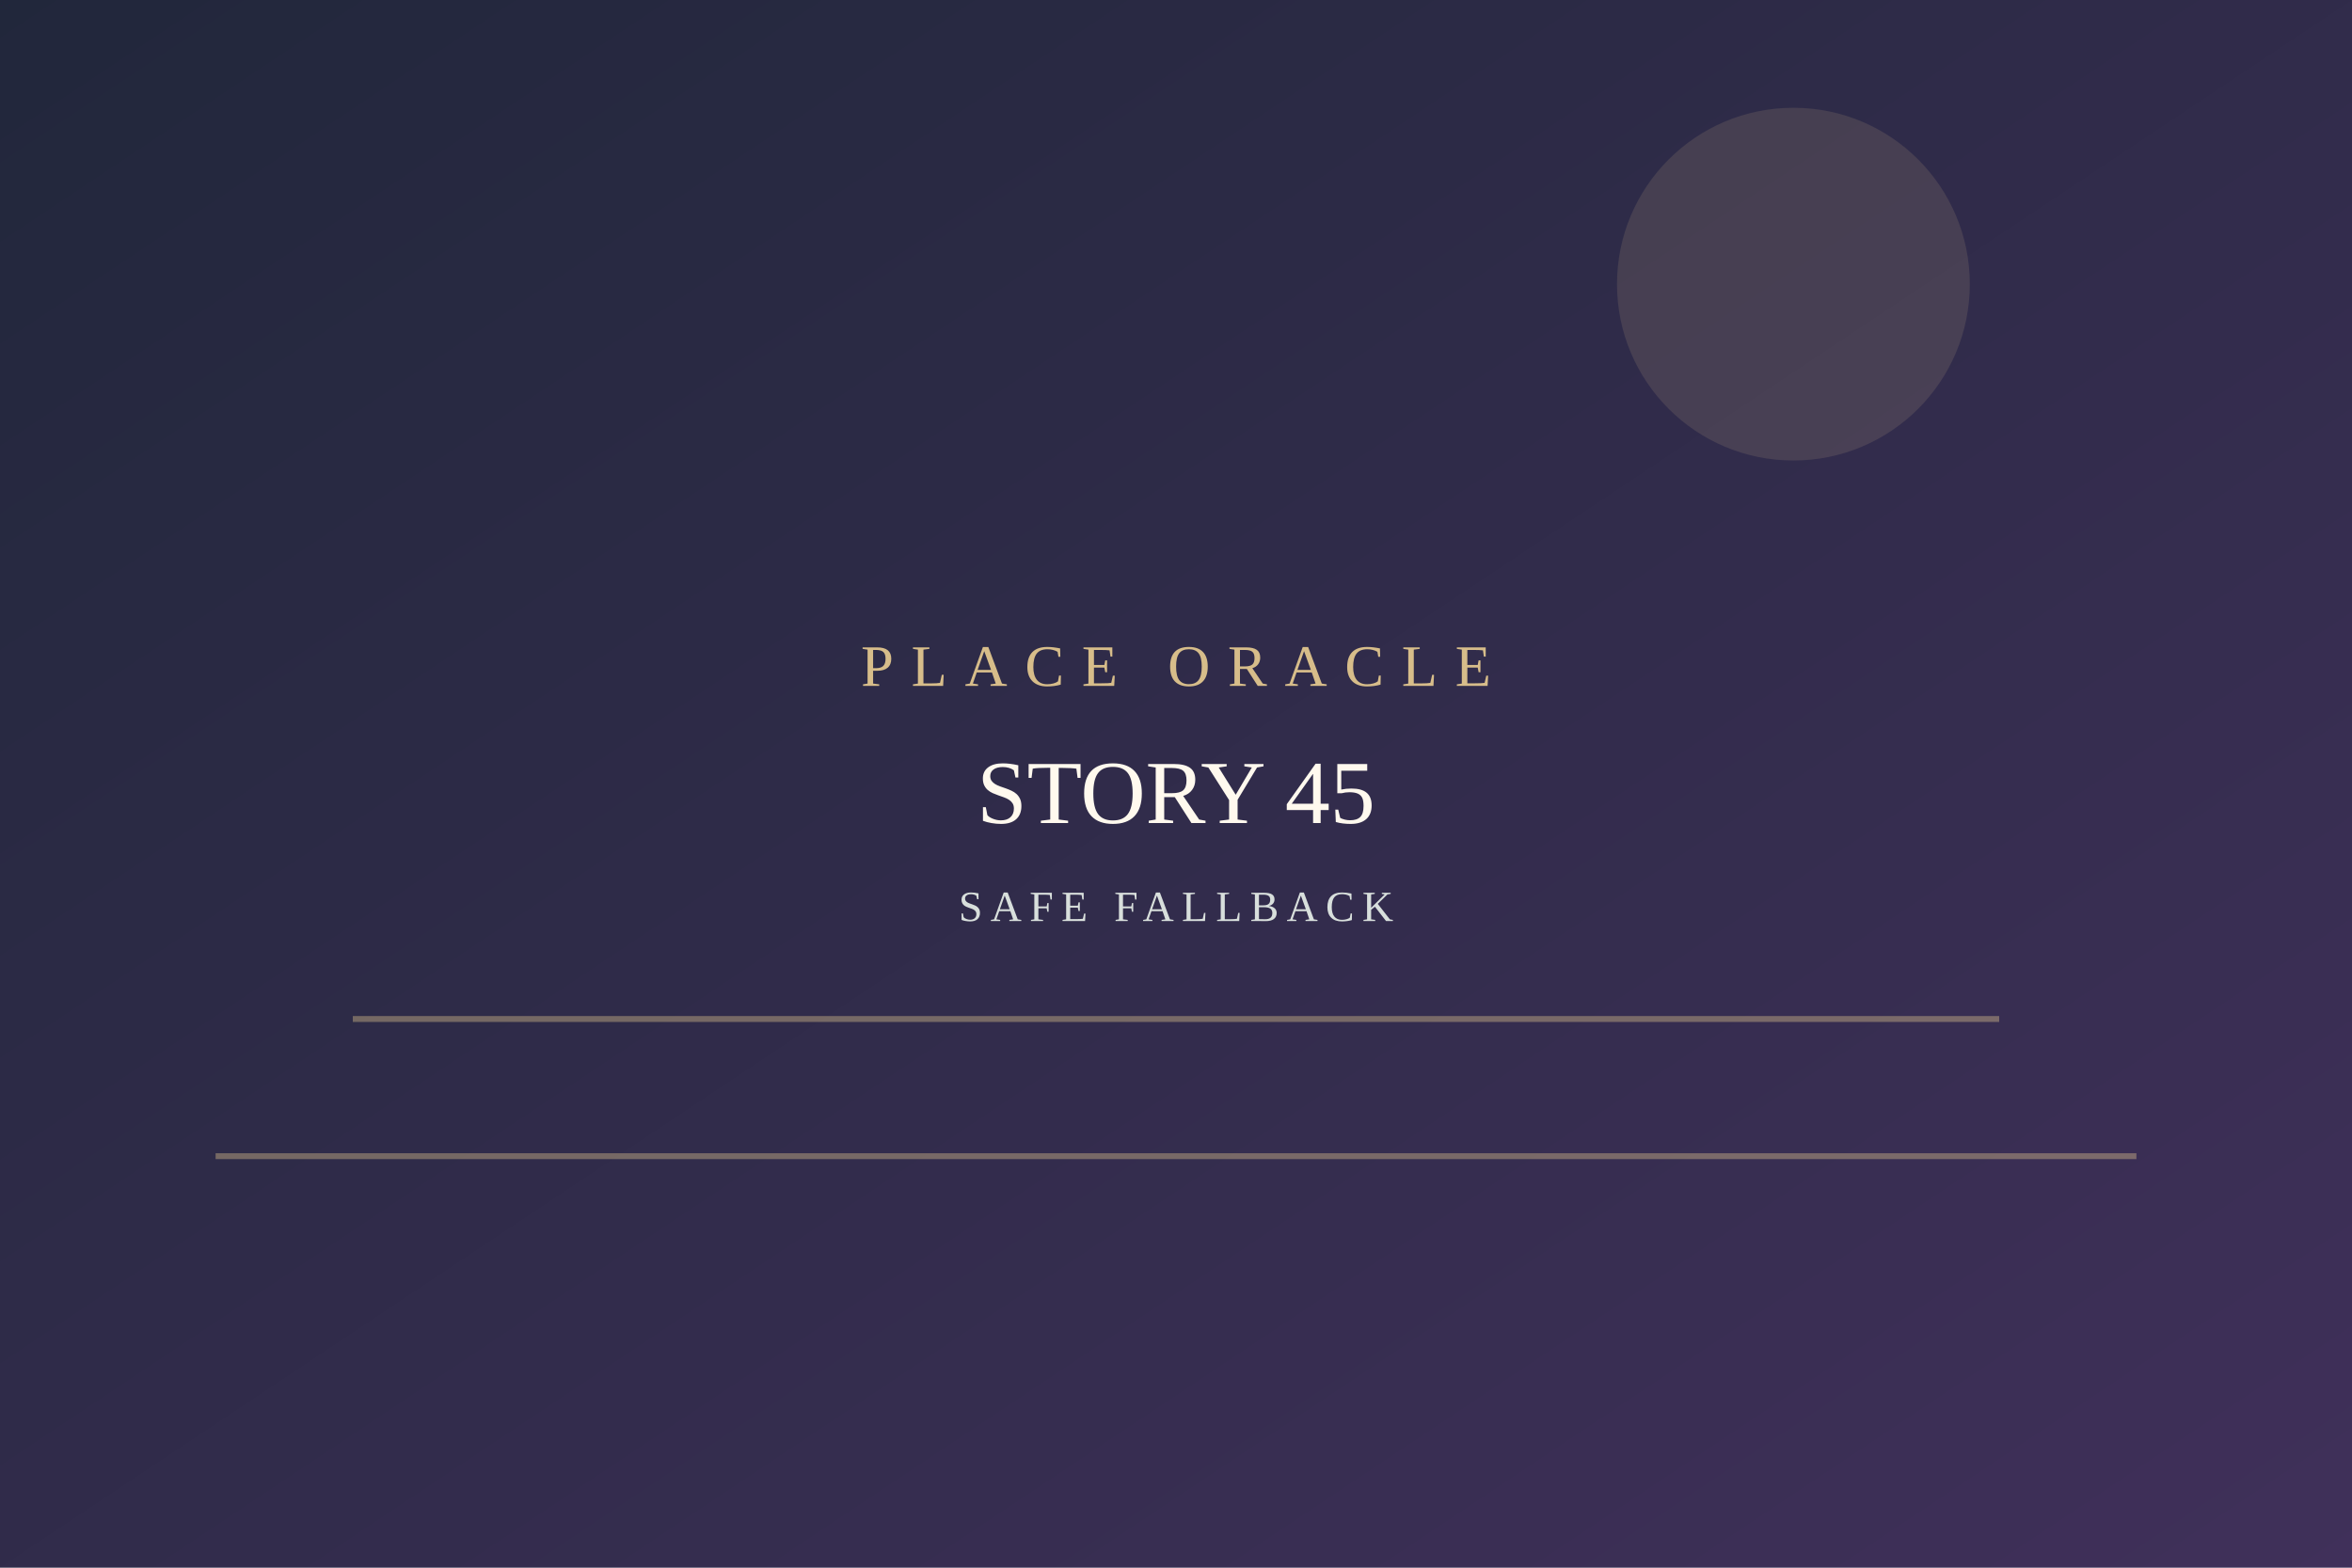
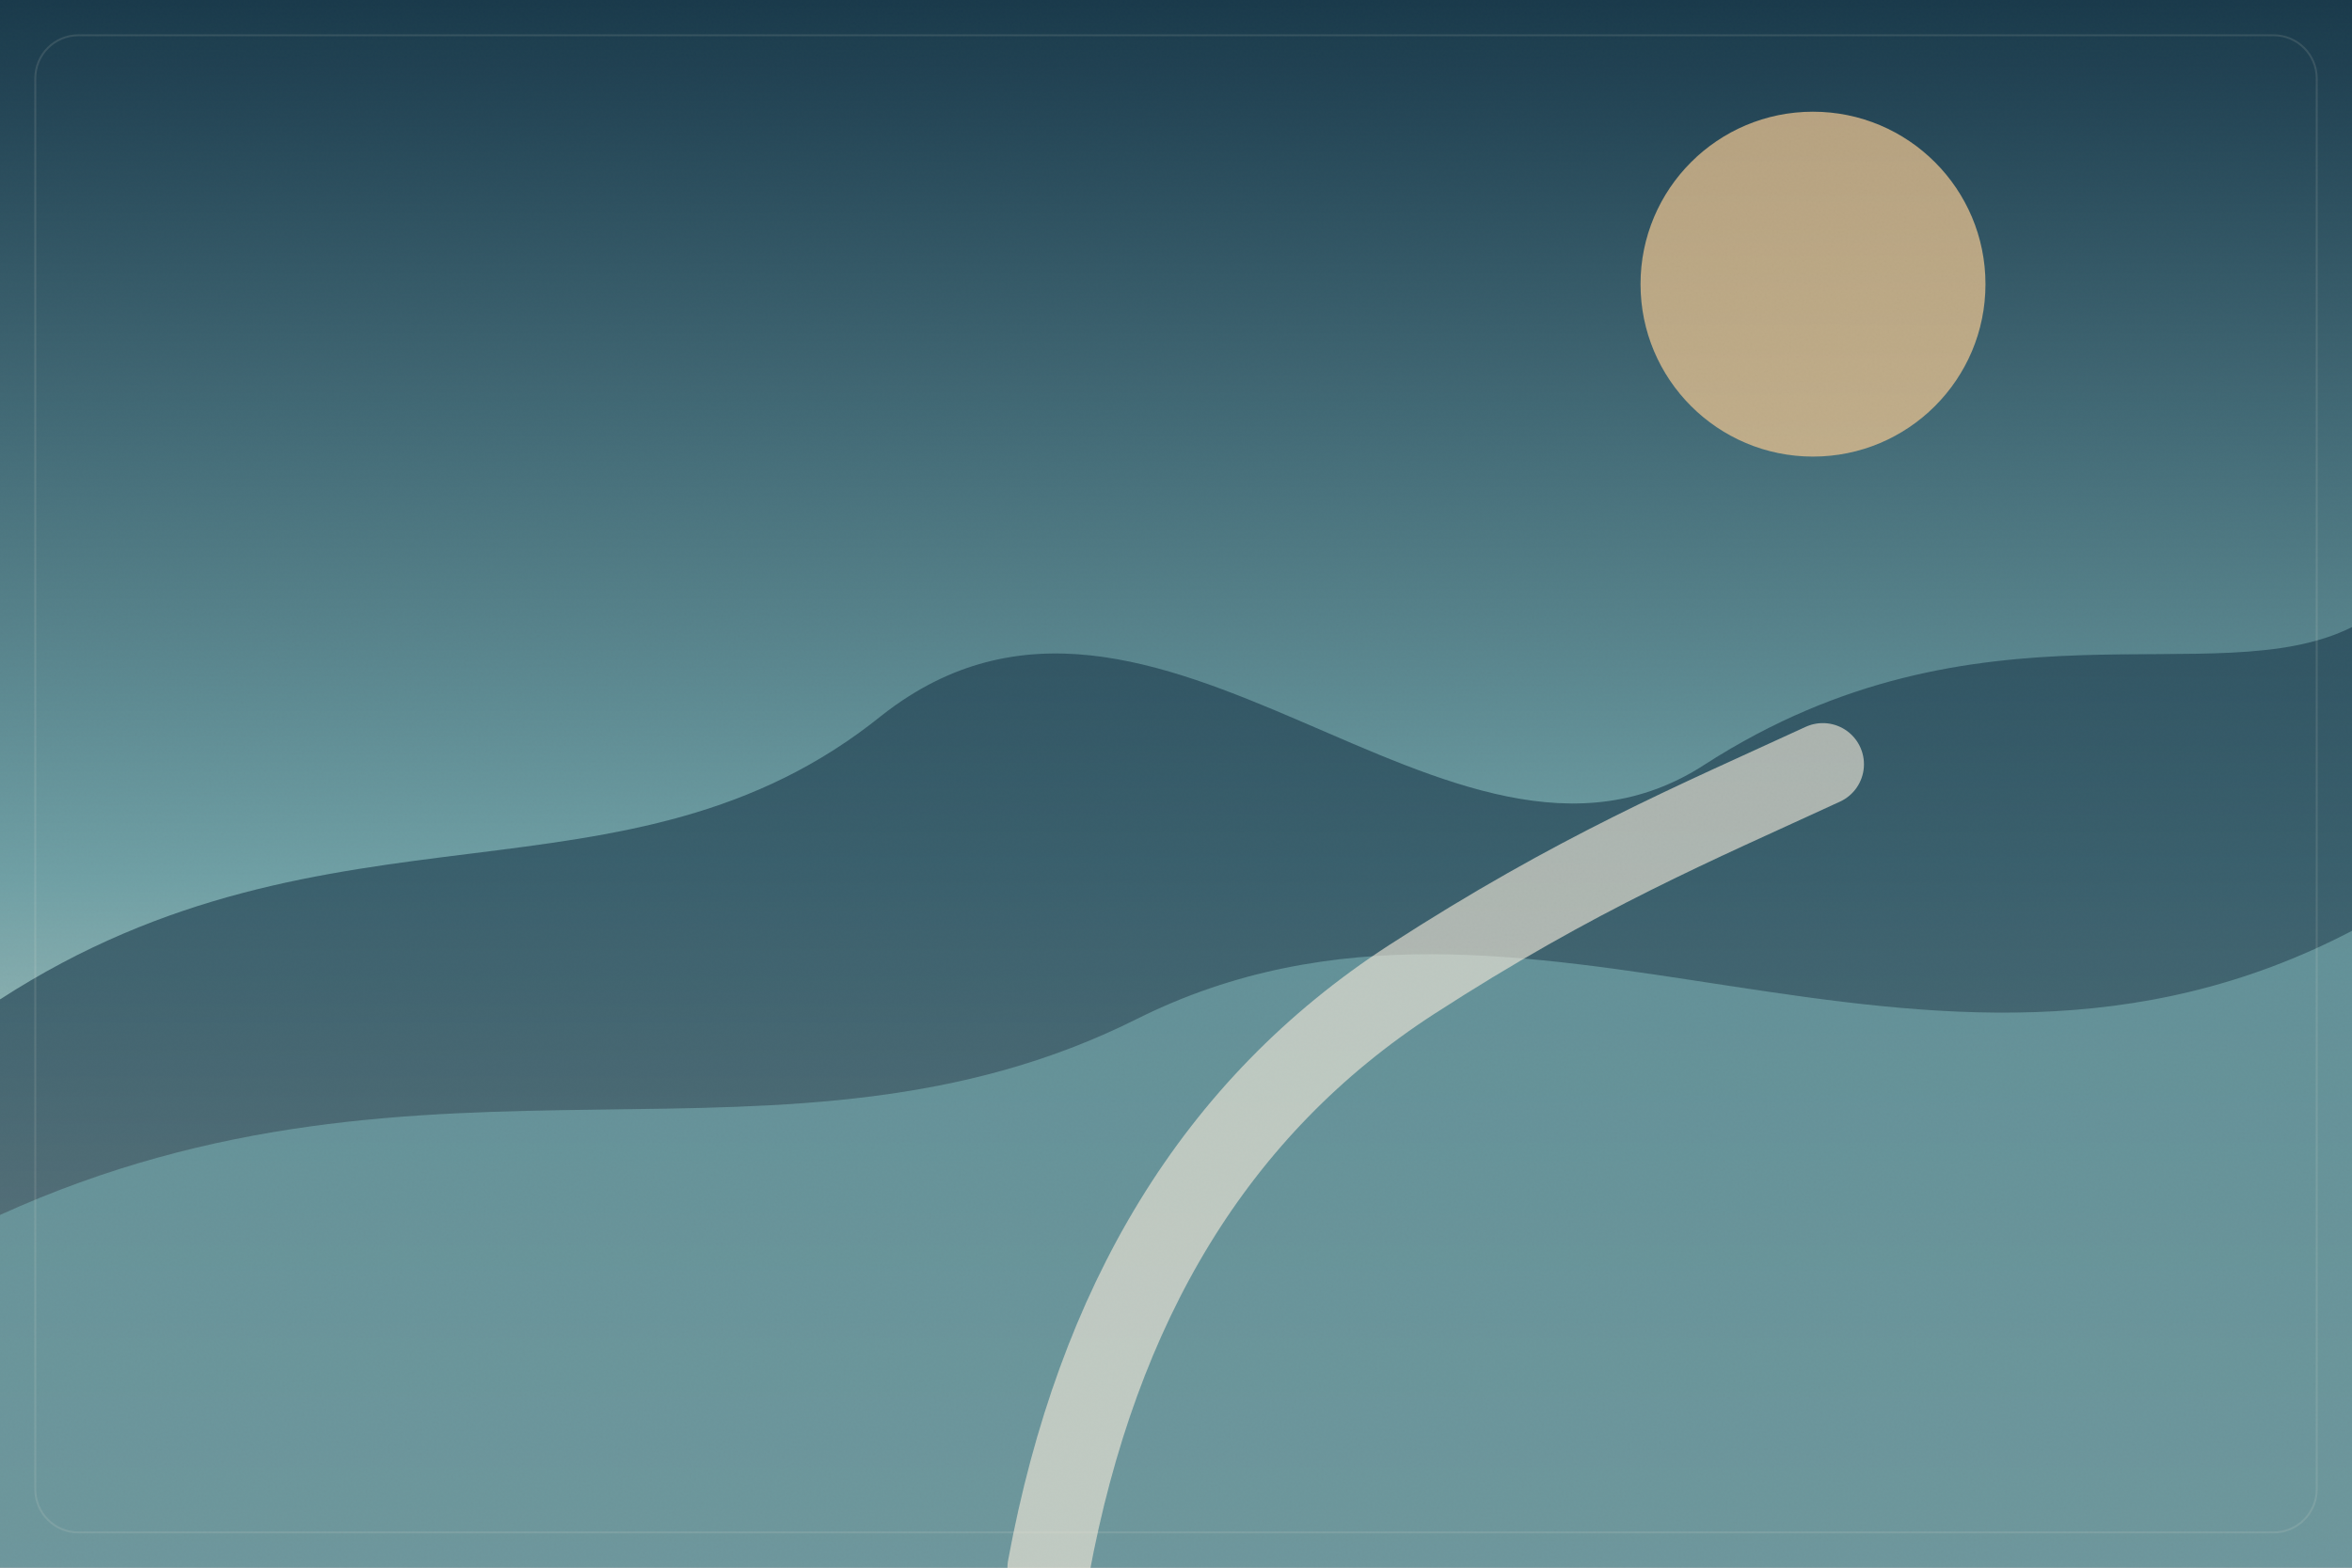
- <svg xmlns="http://www.w3.org/2000/svg" viewBox="0 0 1200 800" role="img" aria-labelledby="t d">
+ <svg xmlns="http://www.w3.org/2000/svg" viewBox="0 0 1200 800" role="img" aria-label="空を映す町の建物">
  <defs>
-     <linearGradient id="g" x1="0" y1="0" x2="1" y2="1">
-       <stop stop-color="hsl(225 28% 18%)" />
-       <stop offset="1" stop-color="hsl(263 30% 27%)" />
+     <linearGradient id="s" x2="0" y2="1">
+       <stop stop-color="#18384a" />
+       <stop offset=".56" stop-color="#6f9fa4" />
+       <stop offset="1" stop-color="#f3ead9" />
    </linearGradient>
+     <linearGradient id="w" x2="0" y2="1">
+       <stop stop-color="#6f9fa4" />
+       <stop offset="1" stop-color="#18384a" />
+     </linearGradient>
+     <filter id="g">
+       <feTurbulence type="fractalNoise" baseFrequency=".8" numOctaves="2" seed="45" />
+       <feComponentTransfer>
+         <feFuncA type="table" tableValues="0 .035" />
+       </feComponentTransfer>
+     </filter>
  </defs>
-   <rect width="1200" height="800" fill="url(#g)" />
-   <circle cx="915" cy="145" r="90" fill="#d7bd8a" opacity=".14" />
-   <path d="M110 590H1090M180 520H1020" stroke="#d7bd8a" stroke-width="3" opacity=".42" />
-   <text x="600" y="350" text-anchor="middle" fill="#d7bd8a" font-size="30" letter-spacing="9">PLACE ORACLE</text>
-   <text x="600" y="420" text-anchor="middle" fill="#fff9ee" font-size="46">STORY 45</text>
-   <text x="600" y="470" text-anchor="middle" fill="#d8dfdc" font-size="22" letter-spacing="4">SAFE FALLBACK</text>
+   <rect width="1200" height="800" fill="url(#s)" />
+   <circle cx="925" cy="145" r="88" fill="#e9c28f" opacity=".74" />
+   <path d="M0 510C170 400 320 470 450 365C590 255 740 475 870 390C1010 300 1130 355 1200 320V800H0Z" fill="#18384a" opacity=".62" />
+   <path d="M0 620C220 520 400 610 580 520C780 420 980 590 1200 475V800H0Z" fill="#6f9fa4" opacity=".76" />
+   <path d="M535 800C560 665 620 565 720 500C805 445 865 420 930 390" fill="none" stroke="#f3ead9" stroke-opacity=".62" stroke-width="42" stroke-linecap="round" />
+   <rect width="1200" height="800" filter="url(#g)" opacity=".4" />
+   <rect x="18" y="18" width="1164" height="764" rx="22" fill="none" stroke="#f3ead9" stroke-opacity=".12" />
</svg>
